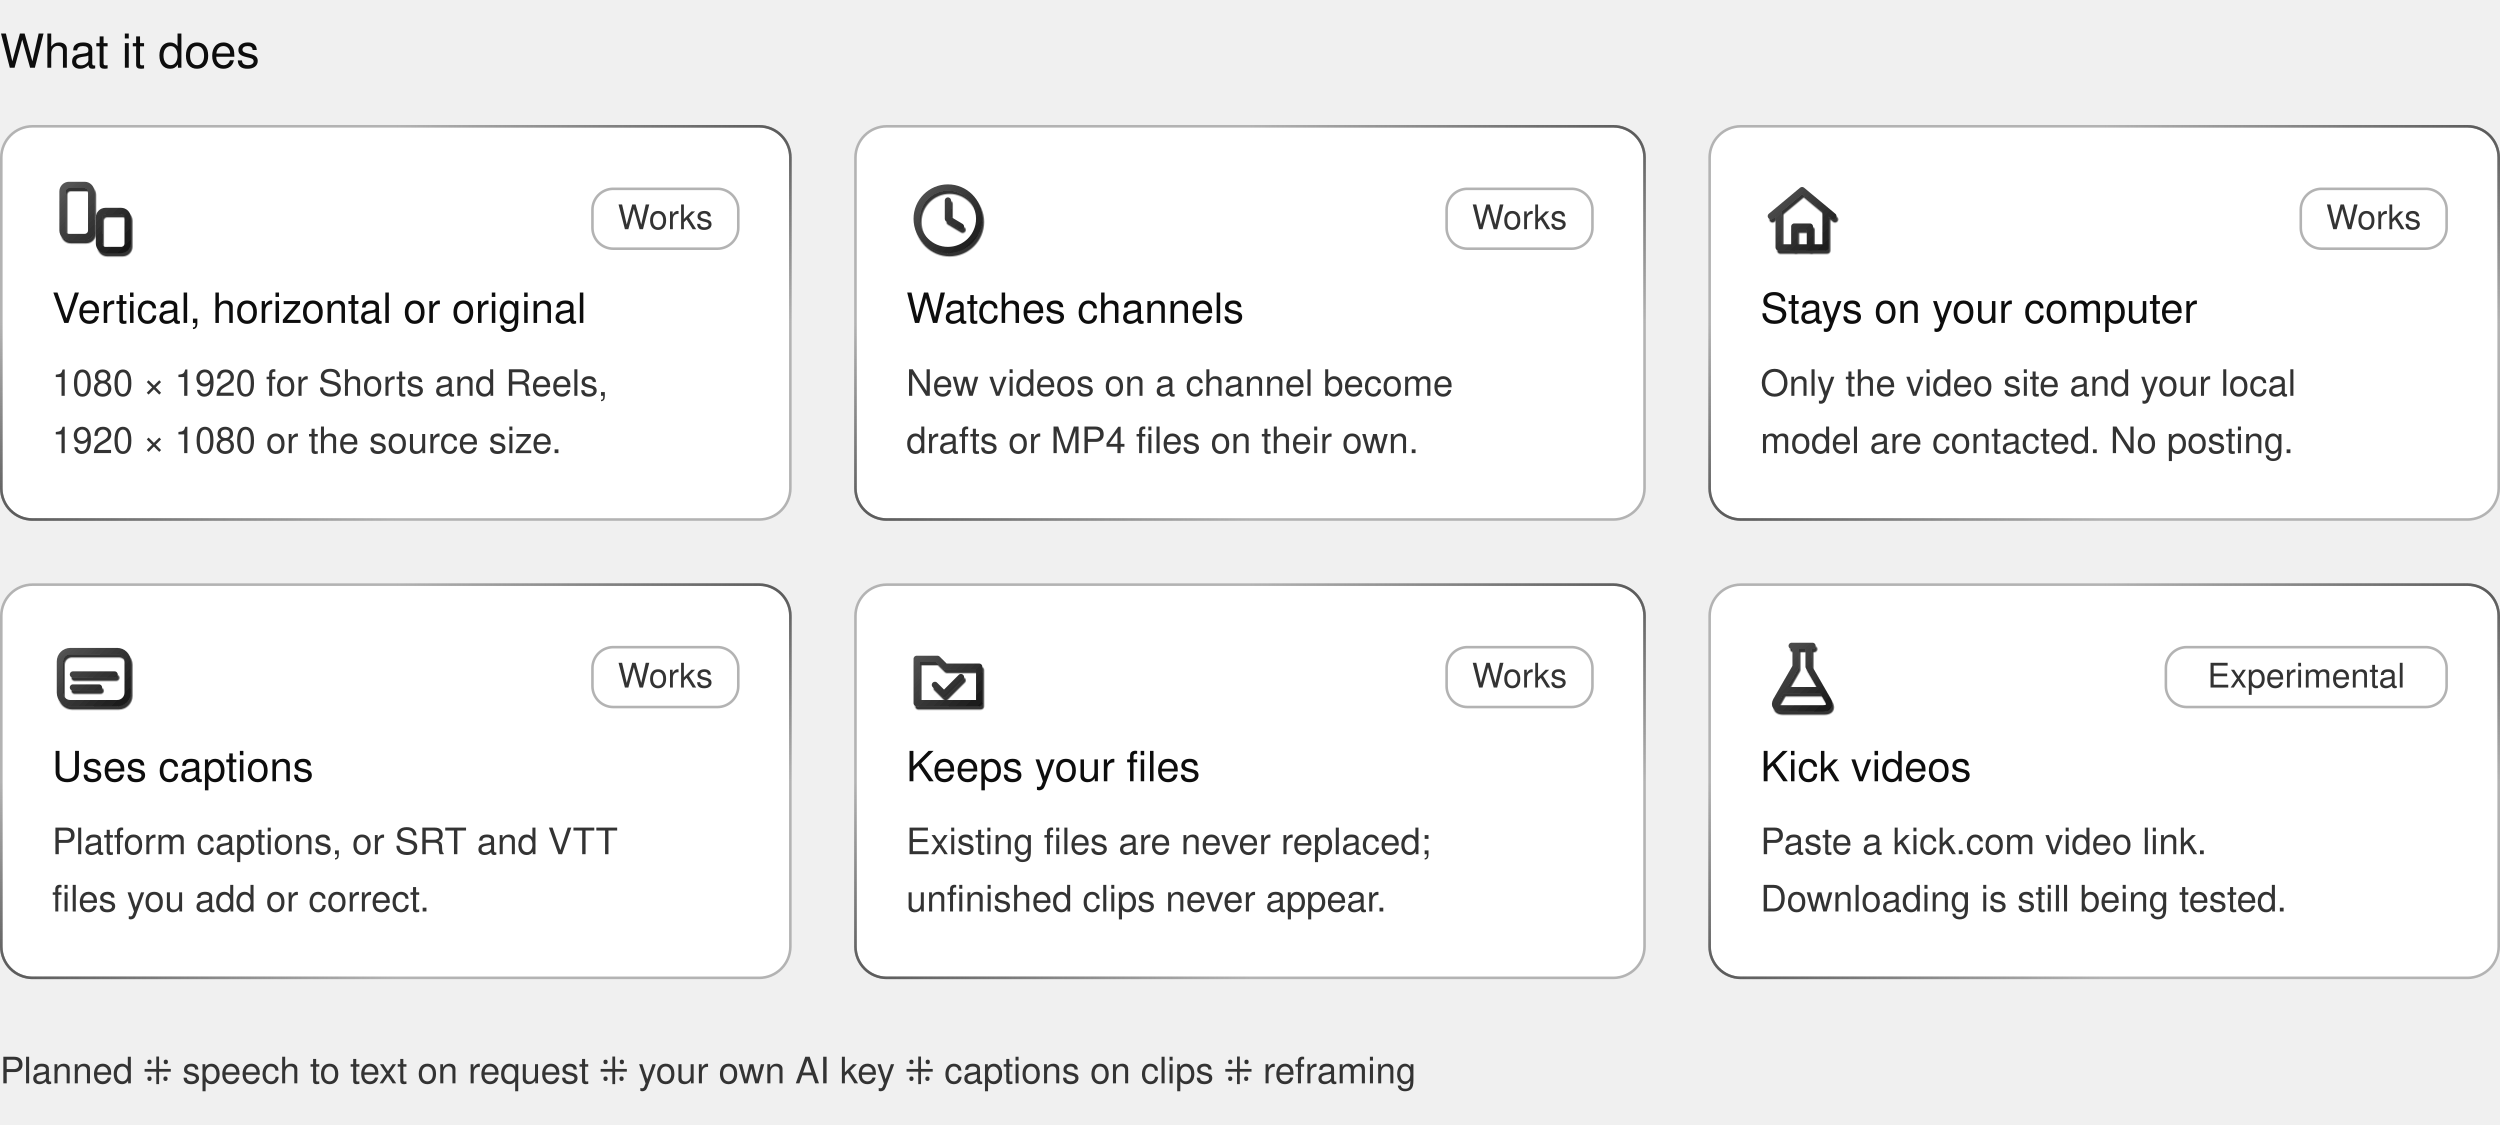
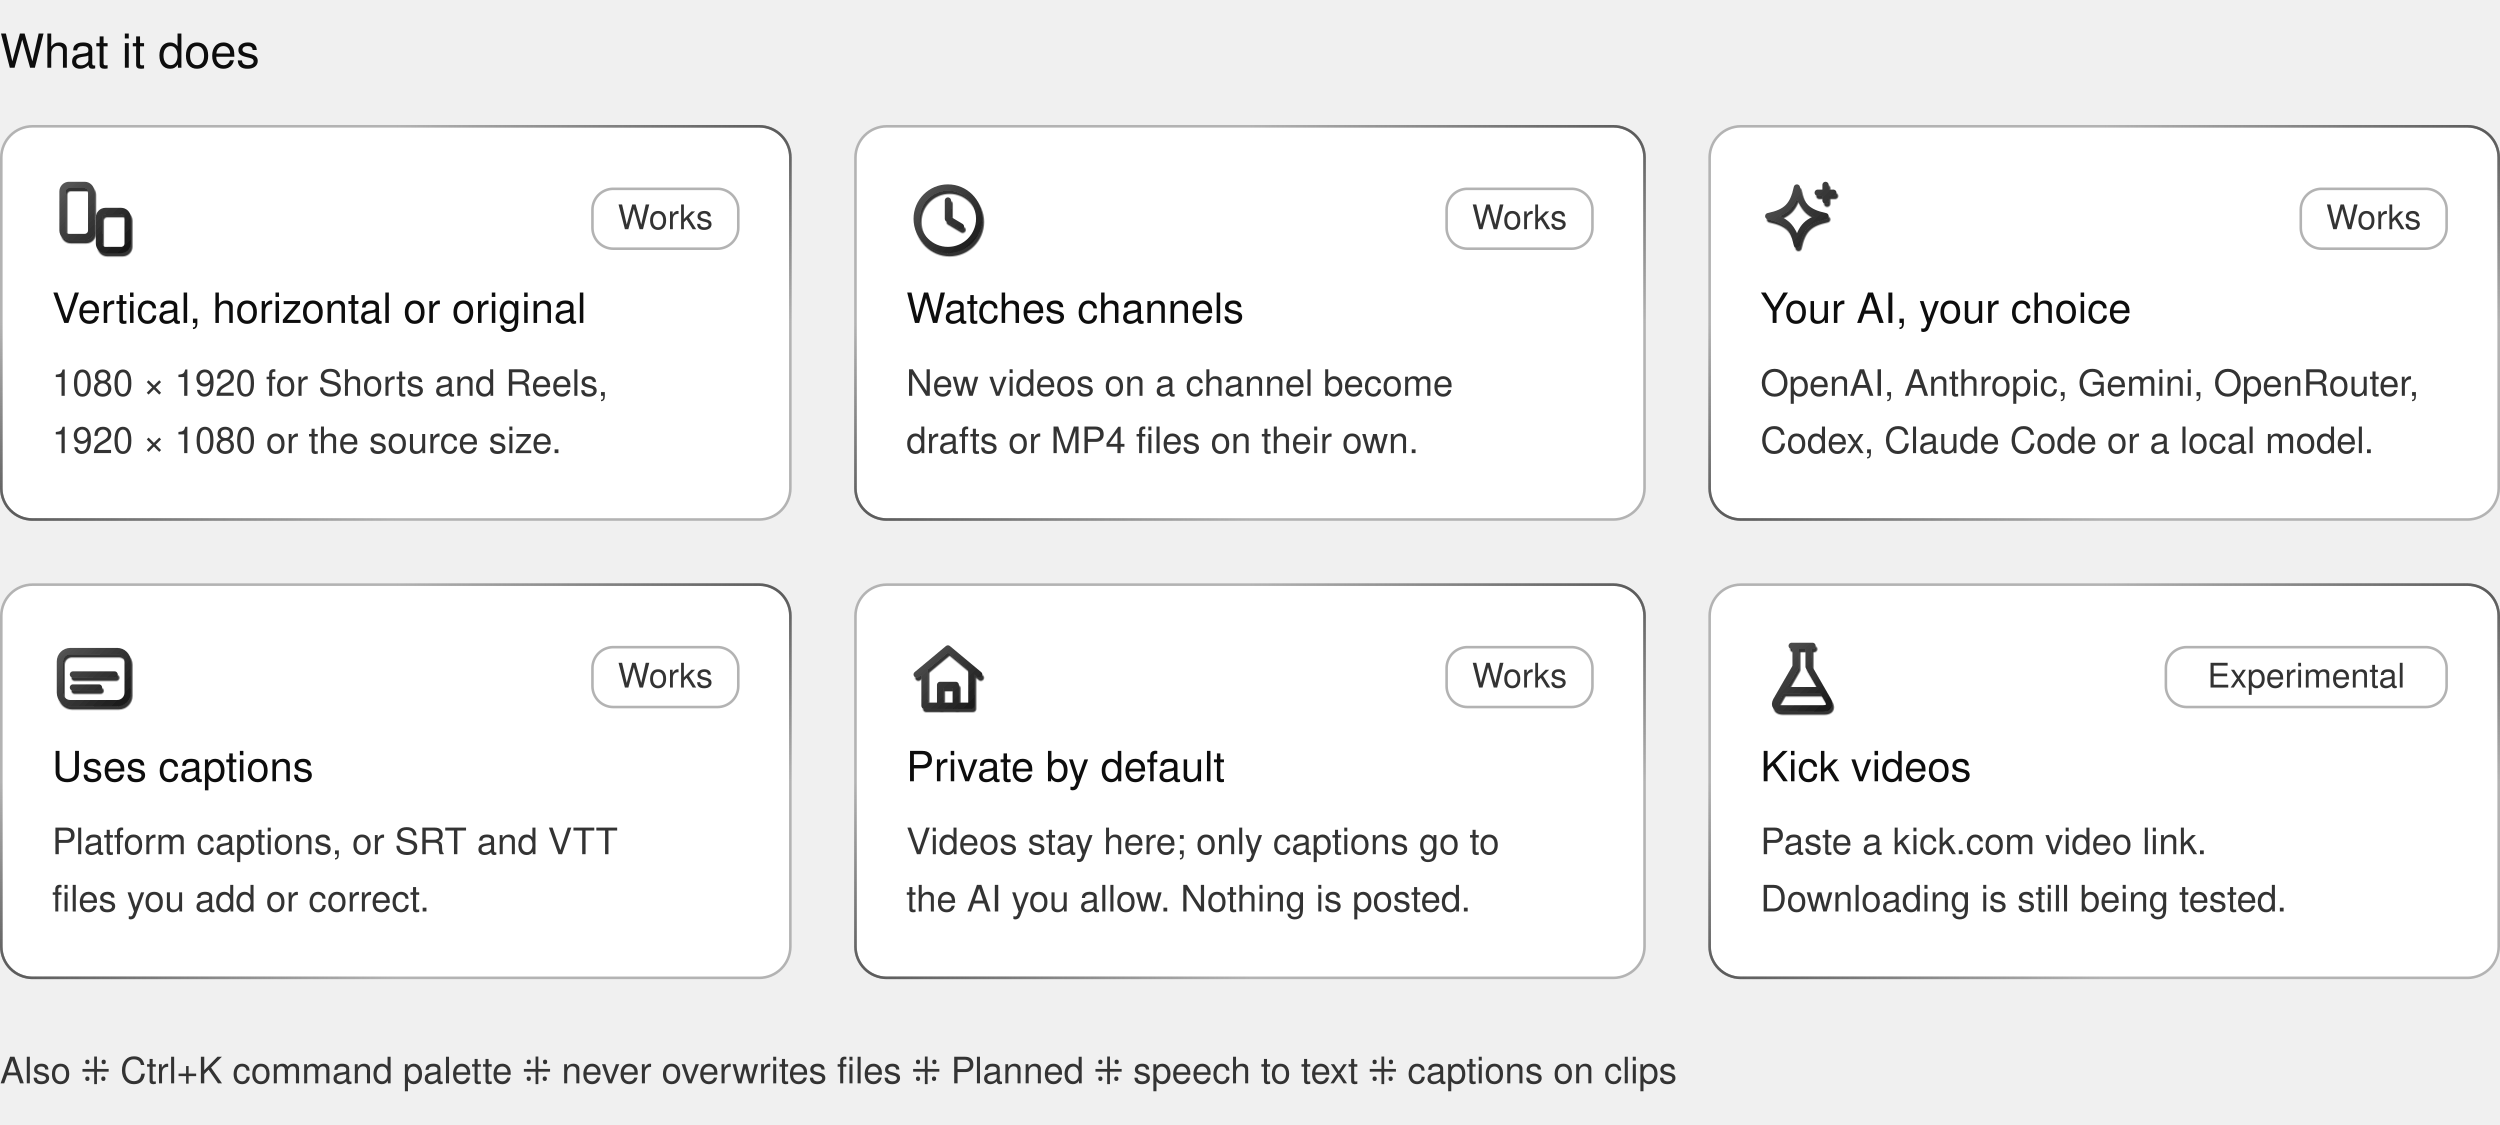
- <svg xmlns="http://www.w3.org/2000/svg" width="960" height="432" viewBox="0 0 960 432" role="img" aria-label="What it does, and what is planned">
+ <svg xmlns="http://www.w3.org/2000/svg" width="960" height="432" viewBox="0 0 960 432" role="img" aria-label="What it does">
  <defs>
    <radialGradient id="tr" cx="1" cy="0" r="0.5" gradientUnits="objectBoundingBox">
      <stop offset="0" stop-color="#585858" />
      <stop offset="1" stop-color="#585858" stop-opacity="0" />
    </radialGradient>
    <radialGradient id="bl" cx="0" cy="1" r="0.5" gradientUnits="objectBoundingBox">
      <stop offset="0" stop-color="#585858" />
      <stop offset="1" stop-color="#585858" stop-opacity="0" />
    </radialGradient>
    <linearGradient id="face" x1="0" y1="0" x2="1" y2="1">
      <stop offset="0" stop-color="#606060" />
      <stop offset="1" stop-color="#0d0d0d" />
    </linearGradient>
    <linearGradient id="iface" x1="0" y1="0" x2="32" y2="32" gradientUnits="userSpaceOnUse">
      <stop offset="0" stop-color="#606060" />
      <stop offset="1" stop-color="#0d0d0d" />
    </linearGradient>
    <filter id="idepth" x="-20%" y="-20%" width="150%" height="150%">
      <feDropShadow dx="0.64" dy="1.28" stdDeviation="0.16" flood-color="#000000" flood-opacity="0.8" />
    </filter>
  </defs>
  <text x="0" y="26" font-size="18" font-weight="400" fill="#0d0d0d" text-anchor="start" font-family="&quot;Helvetica Neue&quot;, Helvetica, Arial, sans-serif">What it does</text>
  <rect x="0.5" y="48.5" width="303.0" height="151" rx="12" fill="#ffffff" stroke="#b3b3b3" />
  <rect x="0.5" y="48.5" width="303.0" height="151" rx="12" fill="none" stroke="url(#tr)" />
  <rect x="0.5" y="48.5" width="303.0" height="151" rx="12" fill="none" stroke="url(#bl)" />
  <svg x="20.0" y="68" width="32" height="32" viewBox="0 0 32 32" aria-hidden="true">
    <g fill="none" stroke="url(#iface)" stroke-width="2.4" stroke-linecap="round" stroke-linejoin="round" filter="url(#idepth)">
      <rect x="4" y="3" width="11" height="20" rx="2.5" />
      <rect x="18" y="13" width="11" height="15" rx="2.5" />
    </g>
  </svg>
  <rect x="227.5" y="72.5" width="56.0" height="23" rx="8" fill="none" stroke="#b3b3b3" />
  <text x="255.5" y="88" font-size="13" font-weight="400" fill="#333333" text-anchor="middle" font-family="&quot;Helvetica Neue&quot;, Helvetica, Arial, sans-serif">Works</text>
  <text x="20.0" y="124" font-size="16" font-weight="500" fill="#0d0d0d" text-anchor="start" font-family="&quot;Helvetica Neue&quot;, Helvetica, Arial, sans-serif">Vertical, horizontal or original</text>
  <text x="20.0" y="152" font-size="14" font-weight="400" fill="#333333" text-anchor="start" font-family="&quot;Helvetica Neue&quot;, Helvetica, Arial, sans-serif">1080 × 1920 for Shorts and Reels,</text>
  <text x="20.0" y="174" font-size="14" font-weight="400" fill="#333333" text-anchor="start" font-family="&quot;Helvetica Neue&quot;, Helvetica, Arial, sans-serif">1920 × 1080 or the source size.</text>
  <rect x="328.5" y="48.5" width="303.0" height="151" rx="12" fill="#ffffff" stroke="#b3b3b3" />
  <rect x="328.5" y="48.5" width="303.0" height="151" rx="12" fill="none" stroke="url(#tr)" />
  <rect x="328.5" y="48.5" width="303.0" height="151" rx="12" fill="none" stroke="url(#bl)" />
  <svg x="348.0" y="68" width="32" height="32" viewBox="0 0 32 32" aria-hidden="true">
    <g fill="none" stroke="url(#iface)" stroke-width="2.4" stroke-linecap="round" stroke-linejoin="round" filter="url(#idepth)">
      <circle cx="16" cy="16" r="12" />
      <path d="M16 9 V16 L21 19" />
    </g>
  </svg>
  <rect x="555.5" y="72.5" width="56.0" height="23" rx="8" fill="none" stroke="#b3b3b3" />
  <text x="583.5" y="88" font-size="13" font-weight="400" fill="#333333" text-anchor="middle" font-family="&quot;Helvetica Neue&quot;, Helvetica, Arial, sans-serif">Works</text>
  <text x="348.0" y="124" font-size="16" font-weight="500" fill="#0d0d0d" text-anchor="start" font-family="&quot;Helvetica Neue&quot;, Helvetica, Arial, sans-serif">Watches channels</text>
  <text x="348.0" y="152" font-size="14" font-weight="400" fill="#333333" text-anchor="start" font-family="&quot;Helvetica Neue&quot;, Helvetica, Arial, sans-serif">New videos on a channel become</text>
  <text x="348.0" y="174" font-size="14" font-weight="400" fill="#333333" text-anchor="start" font-family="&quot;Helvetica Neue&quot;, Helvetica, Arial, sans-serif">drafts or MP4 files on their own.</text>
  <rect x="656.5" y="48.5" width="303.0" height="151" rx="12" fill="#ffffff" stroke="#b3b3b3" />
  <rect x="656.5" y="48.5" width="303.0" height="151" rx="12" fill="none" stroke="url(#tr)" />
  <rect x="656.5" y="48.5" width="303.0" height="151" rx="12" fill="none" stroke="url(#bl)" />
  <svg x="676.0" y="68" width="32" height="32" viewBox="0 0 32 32" aria-hidden="true">
    <g fill="none" stroke="url(#iface)" stroke-width="2.4" stroke-linecap="round" stroke-linejoin="round" filter="url(#idepth)">
-       <path d="M4 15 L16 5 L28 15" />
-       <path d="M7 13 V27 H25 V13" />
-       <path d="M13 27 V19 H19 V27" />
+       <path d="M14 4 C15.5 11 18 13.5 25 15 C18 16.5 15.5 19 14 26 C12.5 19 10 16.5 3 15 C10 13.5 12.5 11 14 4 Z" />
+       <path d="M25 3 V9 M22 6 H28" />
    </g>
  </svg>
  <rect x="883.5" y="72.5" width="56.0" height="23" rx="8" fill="none" stroke="#b3b3b3" />
  <text x="911.5" y="88" font-size="13" font-weight="400" fill="#333333" text-anchor="middle" font-family="&quot;Helvetica Neue&quot;, Helvetica, Arial, sans-serif">Works</text>
-   <text x="676.0" y="124" font-size="16" font-weight="500" fill="#0d0d0d" text-anchor="start" font-family="&quot;Helvetica Neue&quot;, Helvetica, Arial, sans-serif">Stays on your computer</text>
-   <text x="676.0" y="152" font-size="14" font-weight="400" fill="#333333" text-anchor="start" font-family="&quot;Helvetica Neue&quot;, Helvetica, Arial, sans-serif">Only the video site and your local</text>
-   <text x="676.0" y="174" font-size="14" font-weight="400" fill="#333333" text-anchor="start" font-family="&quot;Helvetica Neue&quot;, Helvetica, Arial, sans-serif">model are contacted. No posting.</text>
+   <text x="676.0" y="124" font-size="16" font-weight="500" fill="#0d0d0d" text-anchor="start" font-family="&quot;Helvetica Neue&quot;, Helvetica, Arial, sans-serif">Your AI, your choice</text>
+   <text x="676.0" y="152" font-size="14" font-weight="400" fill="#333333" text-anchor="start" font-family="&quot;Helvetica Neue&quot;, Helvetica, Arial, sans-serif">OpenAI, Anthropic, Gemini, OpenRouter,</text>
+   <text x="676.0" y="174" font-size="14" font-weight="400" fill="#333333" text-anchor="start" font-family="&quot;Helvetica Neue&quot;, Helvetica, Arial, sans-serif">Codex, Claude Code or a local model.</text>
  <rect x="0.5" y="224.5" width="303.0" height="151" rx="12" fill="#ffffff" stroke="#b3b3b3" />
  <rect x="0.5" y="224.5" width="303.0" height="151" rx="12" fill="none" stroke="url(#tr)" />
  <rect x="0.5" y="224.5" width="303.0" height="151" rx="12" fill="none" stroke="url(#bl)" />
  <svg x="20.0" y="244" width="32" height="32" viewBox="0 0 32 32" aria-hidden="true">
    <g fill="none" stroke="url(#iface)" stroke-width="2.4" stroke-linecap="round" stroke-linejoin="round" filter="url(#idepth)">
      <rect x="3" y="6" width="26" height="20" rx="4" />
      <path d="M8 15 H24 M8 20 H18" />
    </g>
  </svg>
  <rect x="227.5" y="248.5" width="56.0" height="23" rx="8" fill="none" stroke="#b3b3b3" />
  <text x="255.5" y="264" font-size="13" font-weight="400" fill="#333333" text-anchor="middle" font-family="&quot;Helvetica Neue&quot;, Helvetica, Arial, sans-serif">Works</text>
  <text x="20.0" y="300" font-size="16" font-weight="500" fill="#0d0d0d" text-anchor="start" font-family="&quot;Helvetica Neue&quot;, Helvetica, Arial, sans-serif">Uses captions</text>
  <text x="20.0" y="328" font-size="14" font-weight="400" fill="#333333" text-anchor="start" font-family="&quot;Helvetica Neue&quot;, Helvetica, Arial, sans-serif">Platform captions, or SRT and VTT</text>
  <text x="20.0" y="350" font-size="14" font-weight="400" fill="#333333" text-anchor="start" font-family="&quot;Helvetica Neue&quot;, Helvetica, Arial, sans-serif">files you add or correct.</text>
  <rect x="328.5" y="224.5" width="303.0" height="151" rx="12" fill="#ffffff" stroke="#b3b3b3" />
  <rect x="328.5" y="224.5" width="303.0" height="151" rx="12" fill="none" stroke="url(#tr)" />
  <rect x="328.5" y="224.5" width="303.0" height="151" rx="12" fill="none" stroke="url(#bl)" />
  <svg x="348.0" y="244" width="32" height="32" viewBox="0 0 32 32" aria-hidden="true">
    <g fill="none" stroke="url(#iface)" stroke-width="2.4" stroke-linecap="round" stroke-linejoin="round" filter="url(#idepth)">
-       <path d="M4 9 V26 H28 V12 H15 L12 9 Z" />
-       <path d="M11 19 L14.5 22.5 L21 16" />
+       <path d="M4 15 L16 5 L28 15" />
+       <path d="M7 13 V27 H25 V13" />
+       <path d="M13 27 V19 H19 V27" />
    </g>
  </svg>
  <rect x="555.5" y="248.5" width="56.0" height="23" rx="8" fill="none" stroke="#b3b3b3" />
  <text x="583.5" y="264" font-size="13" font-weight="400" fill="#333333" text-anchor="middle" font-family="&quot;Helvetica Neue&quot;, Helvetica, Arial, sans-serif">Works</text>
-   <text x="348.0" y="300" font-size="16" font-weight="500" fill="#0d0d0d" text-anchor="start" font-family="&quot;Helvetica Neue&quot;, Helvetica, Arial, sans-serif">Keeps your files</text>
-   <text x="348.0" y="328" font-size="14" font-weight="400" fill="#333333" text-anchor="start" font-family="&quot;Helvetica Neue&quot;, Helvetica, Arial, sans-serif">Existing files are never replaced;</text>
-   <text x="348.0" y="350" font-size="14" font-weight="400" fill="#333333" text-anchor="start" font-family="&quot;Helvetica Neue&quot;, Helvetica, Arial, sans-serif">unfinished clips never appear.</text>
+   <text x="348.0" y="300" font-size="16" font-weight="500" fill="#0d0d0d" text-anchor="start" font-family="&quot;Helvetica Neue&quot;, Helvetica, Arial, sans-serif">Private by default</text>
+   <text x="348.0" y="328" font-size="14" font-weight="400" fill="#333333" text-anchor="start" font-family="&quot;Helvetica Neue&quot;, Helvetica, Arial, sans-serif">Videos stay here; only captions go to</text>
+   <text x="348.0" y="350" font-size="14" font-weight="400" fill="#333333" text-anchor="start" font-family="&quot;Helvetica Neue&quot;, Helvetica, Arial, sans-serif">the AI you allow. Nothing is posted.</text>
  <rect x="656.5" y="224.5" width="303.0" height="151" rx="12" fill="#ffffff" stroke="#b3b3b3" />
  <rect x="656.5" y="224.5" width="303.0" height="151" rx="12" fill="none" stroke="url(#tr)" />
  <rect x="656.5" y="224.5" width="303.0" height="151" rx="12" fill="none" stroke="url(#bl)" />
  <svg x="676.0" y="244" width="32" height="32" viewBox="0 0 32 32" aria-hidden="true">
    <g fill="none" stroke="url(#iface)" stroke-width="2.4" stroke-linecap="round" stroke-linejoin="round" filter="url(#idepth)">
      <path d="M12 4 H20 M13.5 4 V12 L6 25 C5 27 6 28 8 28 H24 C26 28 27 27 26 25 L18.5 12 V4" />
      <path d="M9 21 H23" />
    </g>
  </svg>
  <rect x="831.7" y="248.5" width="107.8" height="23" rx="8" fill="none" stroke="#b3b3b3" />
  <text x="885.6" y="264" font-size="13" font-weight="400" fill="#333333" text-anchor="middle" font-family="&quot;Helvetica Neue&quot;, Helvetica, Arial, sans-serif">Experimental</text>
  <text x="676.0" y="300" font-size="16" font-weight="500" fill="#0d0d0d" text-anchor="start" font-family="&quot;Helvetica Neue&quot;, Helvetica, Arial, sans-serif">Kick videos</text>
  <text x="676.0" y="328" font-size="14" font-weight="400" fill="#333333" text-anchor="start" font-family="&quot;Helvetica Neue&quot;, Helvetica, Arial, sans-serif">Paste a kick.com video link.</text>
  <text x="676.0" y="350" font-size="14" font-weight="400" fill="#333333" text-anchor="start" font-family="&quot;Helvetica Neue&quot;, Helvetica, Arial, sans-serif">Downloading is still being tested.</text>
-   <text x="0" y="416" font-size="14" font-weight="400" fill="#333333" text-anchor="start" font-family="&quot;Helvetica Neue&quot;, Helvetica, Arial, sans-serif">Planned ⁜ speech to text on request ⁜ your own AI key ⁜ captions on clips ⁜ reframing</text>
+   <text x="0" y="416" font-size="14" font-weight="400" fill="#333333" text-anchor="start" font-family="&quot;Helvetica Neue&quot;, Helvetica, Arial, sans-serif">Also ⁜ Ctrl+K command palette ⁜ never overwrites files ⁜ Planned ⁜ speech to text ⁜ captions on clips</text>
</svg>
